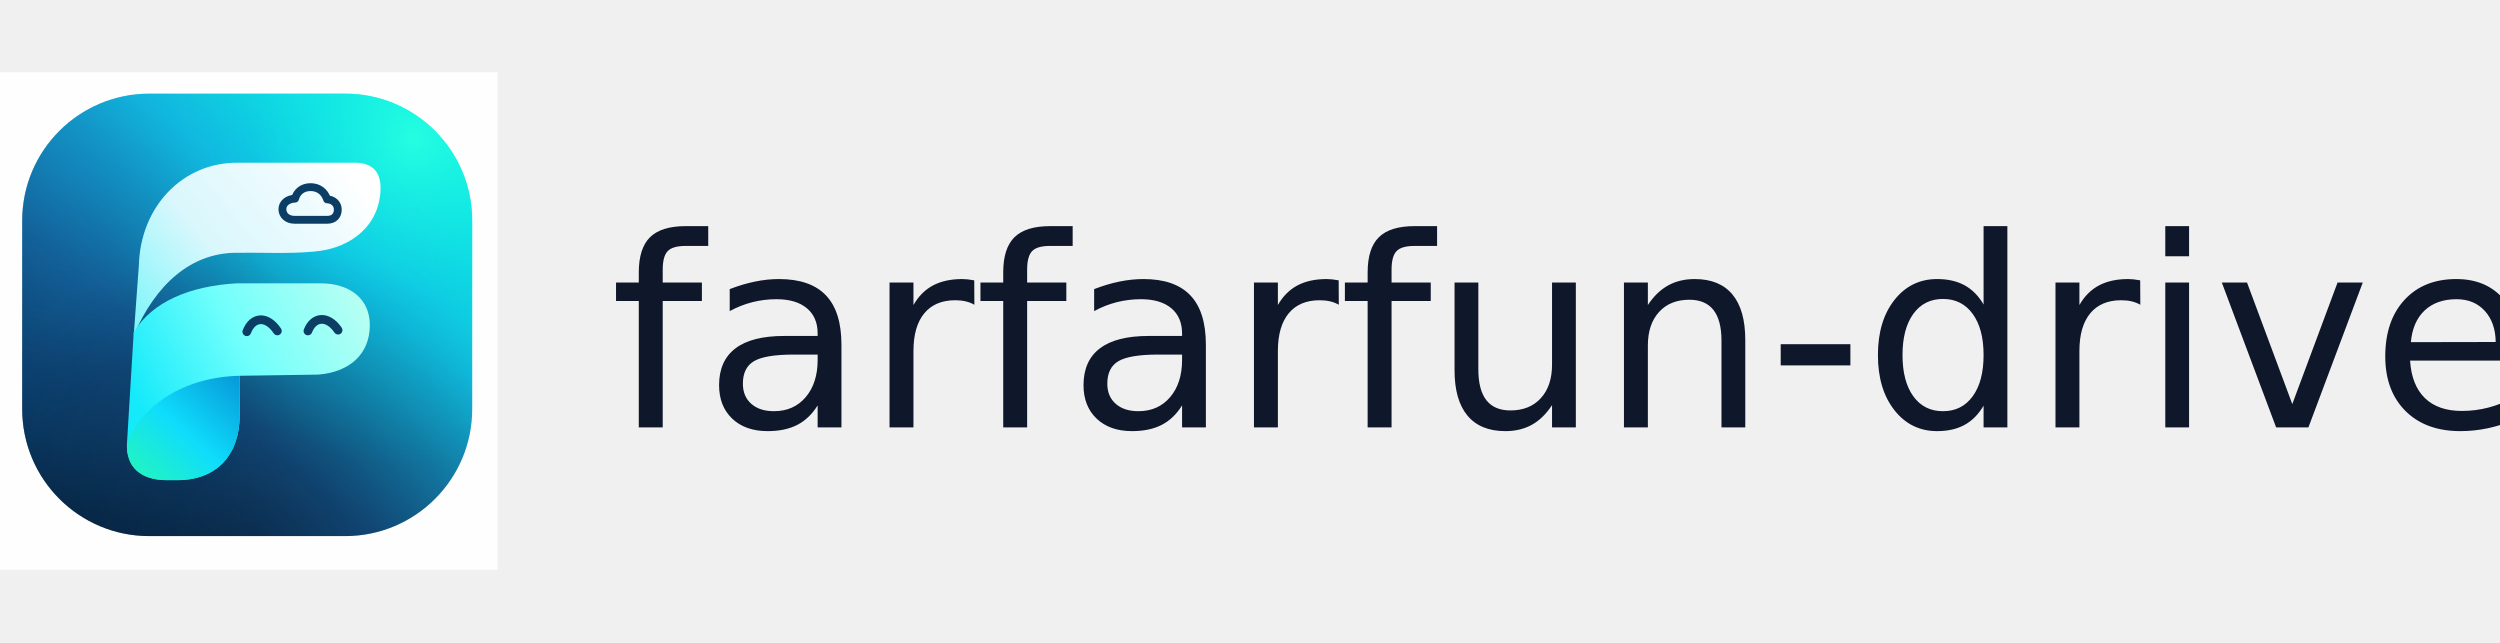
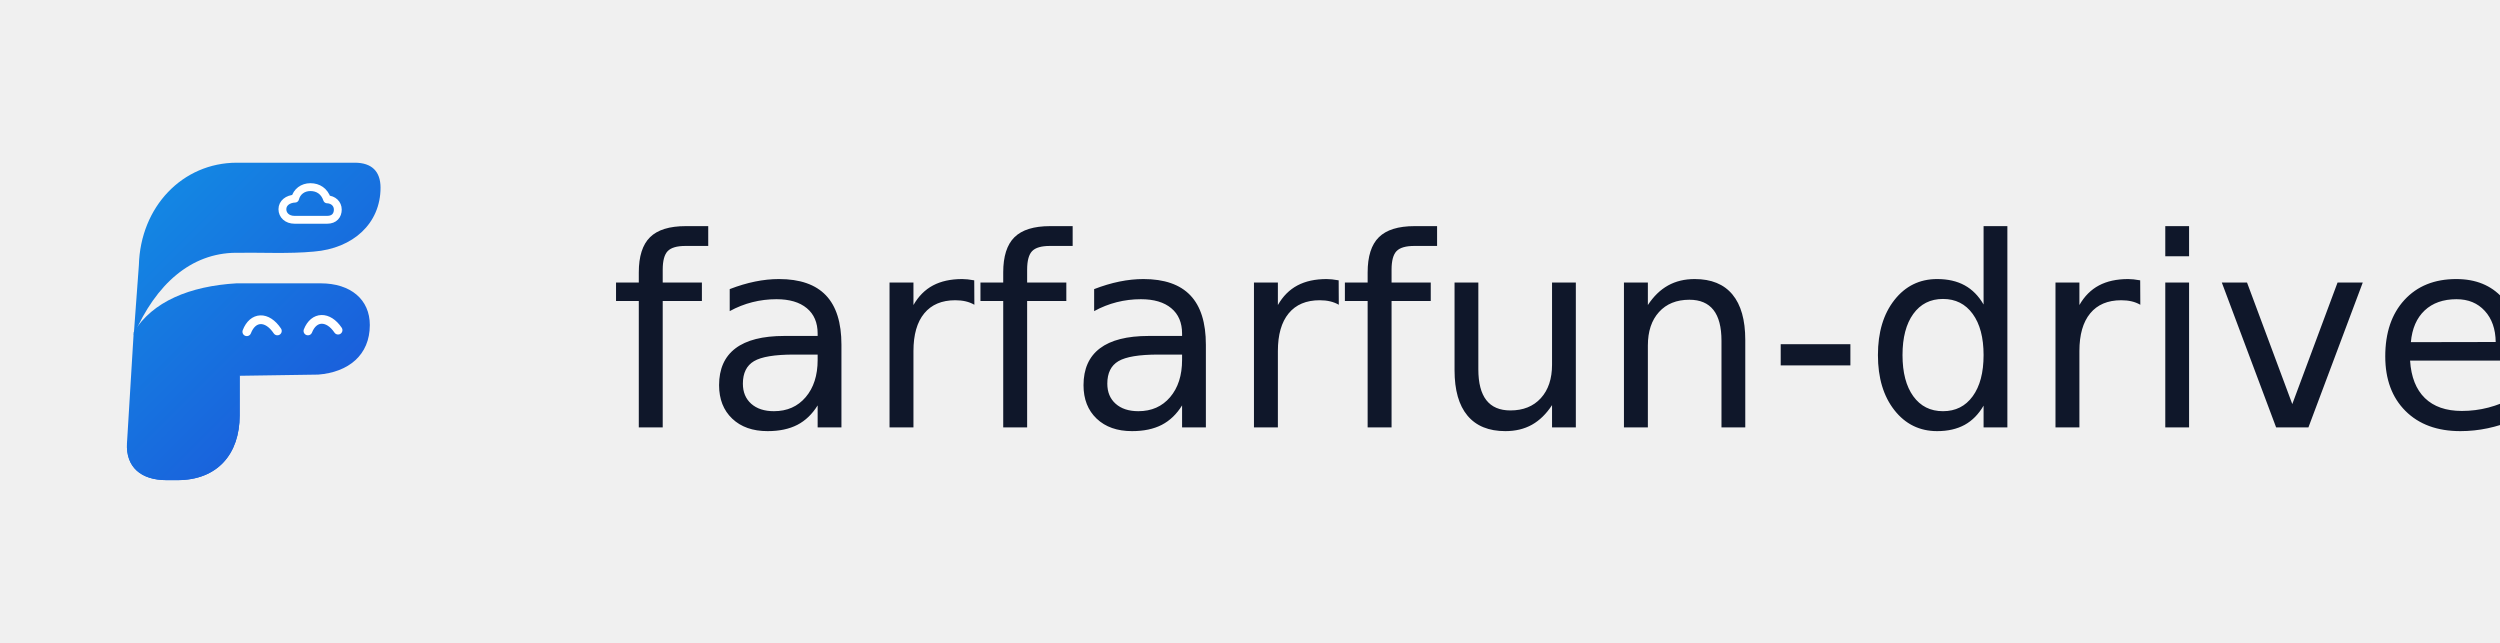
<svg xmlns="http://www.w3.org/2000/svg" viewBox="0 0 1246 320" width="1246" height="320" role="img" aria-label="farfarfun-drive">
  <defs>
    <linearGradient id="g" x1="0" y1="0" x2="1024" y2="1024" gradientUnits="userSpaceOnUse">
      <stop offset="0" stop-color="#0EA5E9" />
      <stop offset="1" stop-color="#1D4ED8" />
    </linearGradient>
  </defs>
  <g transform="translate(0,36.0) scale(0.2421875)">
-     <svg viewBox="0 0 1254 1254" width="1024" height="1024" role="img" aria-label="farfarfun-drive logo">
-       <defs>
-         <linearGradient id="background" x1="130" y1="1100" x2="1010" y2="90" gradientUnits="userSpaceOnUse">
-           <stop offset="0" stop-color="#051d34" />
-           <stop offset=".36" stop-color="#155489" />
-           <stop offset=".7" stop-color="#12b8dc" />
-           <stop offset="1" stop-color="#10fadd" />
-         </linearGradient>
-         <radialGradient id="sky" cx="1040" cy="170" r="820" gradientUnits="userSpaceOnUse">
-           <stop offset="0" stop-color="#26ffe1" stop-opacity=".92" />
-           <stop offset=".5" stop-color="#08d3ee" stop-opacity=".32" />
-           <stop offset="1" stop-color="#08d3ee" stop-opacity="0" />
-         </radialGradient>
-         <radialGradient id="left-shade" cx="60" cy="770" r="690" gradientUnits="userSpaceOnUse">
-           <stop offset="0" stop-color="#0c4b83" stop-opacity=".55" />
-           <stop offset="1" stop-color="#0c4b83" stop-opacity="0" />
-         </radialGradient>
-         <radialGradient id="left-blue" cx="190" cy="240" r="520" gradientUnits="userSpaceOnUse">
-           <stop offset="0" stop-color="#139bdd" stop-opacity=".35" />
-           <stop offset="1" stop-color="#139bdd" stop-opacity="0" />
-         </radialGradient>
-         <radialGradient id="bottom-shade" cx="640" cy="1200" r="780" gradientUnits="userSpaceOnUse">
-           <stop offset="0" stop-color="#05162c" stop-opacity=".4" />
-           <stop offset="1" stop-color="#05162c" stop-opacity="0" />
-         </radialGradient>
-         <linearGradient id="upper" x1="324" y1="647" x2="843" y2="205" gradientUnits="userSpaceOnUse">
-           <stop offset="0" stop-color="#78f6fb" />
-           <stop offset=".43" stop-color="#d9f7fc" />
-           <stop offset=".8" stop-color="#eefbfe" />
-           <stop offset="1" stop-color="#ffffff" />
-         </linearGradient>
-         <linearGradient id="face" x1="332" y1="805" x2="907" y2="507" gradientUnits="userSpaceOnUse">
-           <stop offset="0" stop-color="#15eafa" />
-           <stop offset=".47" stop-color="#72fffc" />
-           <stop offset="1" stop-color="#bdfff2" />
-         </linearGradient>
-         <linearGradient id="foot" x1="337" y1="1020" x2="591" y2="744" gradientUnits="userSpaceOnUse">
-           <stop offset="0" stop-color="#23f5be" />
-           <stop offset=".45" stop-color="#0fddfc" />
-           <stop offset="1" stop-color="#0696d7" />
-         </linearGradient>
-         <clipPath id="tile">
-           <rect x="56" y="54" width="1134" height="1115" rx="320" />
-         </clipPath>
-       </defs>
-       <rect width="1254" height="1254" fill="#fefefe" />
-       <g clip-path="url(#tile)">
-         <rect x="56" y="54" width="1134" height="1115" fill="url(#background)" />
-         <rect x="56" y="54" width="1134" height="1115" fill="url(#sky)" />
-         <rect x="56" y="54" width="1134" height="1115" fill="url(#left-shade)" />
-         <rect x="56" y="54" width="1134" height="1115" fill="url(#left-blue)" />
-         <rect x="56" y="54" width="1134" height="1115" fill="url(#bottom-shade)" />
-       </g>
-       <path id="upper-shape" fill="url(#upper)" d="M 350 486 C 354 339 460 228 597 228 H 894 C 937 228 959 250 959 291 C 959 381 890 444 791 452 C 727 458 659 454 594 455 C 482 456 393 533 337 663 Z" />
-       <path id="face-shape" fill="url(#face)" d="M 337 655 C 384 578 478 539 596 532 H 808 C 884 532 932 573 932 637 C 932 713 878 756 802 762 L 604 765 V 865 C 604 962 548 1028 447 1028 H 420 C 355 1028 317 995 320 935 Z" />
-       <path id="foot-shape" fill="url(#foot)" d="M 320 935 C 357 840 463 768 604 765 V 865 C 604 962 548 1028 447 1028 H 420 C 355 1028 317 995 320 935 Z" />
-       <path id="eyes" fill="none" stroke="#0c3e65" stroke-width="22" stroke-linecap="round" d="M 622 654 C 637 615 673 613 699 652 M 776 652 C 791 614 827 613 852 650" />
-       <g transform="translate(780,336) scale(0.23) translate(-512,-512)">
-         <path d="M 348 668 H 706 C 784 668 822 619 822 556 C 822 492 772 446 705 444 C 675 354 606 310 522 310 C 438 310 373 360 354 436 C 273 439 215 486 215 552 C 215 617 267 668 348 668 Z" fill="none" stroke="#0c3e65" stroke-width="86" stroke-linecap="round" stroke-linejoin="round" />
-       </g>
-     </svg>
+     <g transform="scale(0.8165869)">
+       <path fill="url(#g)" d="M 350 486 C 354 339 460 228 597 228 H 894 C 937 228 959 250 959 291 C 959 381 890 444 791 452 C 727 458 659 454 594 455 C 482 456 393 533 337 663 Z" />
+       <path fill="url(#g)" d="M 337 655 C 384 578 478 539 596 532 H 808 C 884 532 932 573 932 637 C 932 713 878 756 802 762 L 604 765 V 865 C 604 962 548 1028 447 1028 H 420 C 355 1028 317 995 320 935 Z" />
+       <path fill="url(#g)" d="M 320 935 C 357 840 463 768 604 765 V 865 C 604 962 548 1028 447 1028 H 420 C 355 1028 317 995 320 935 Z" />
+       <path fill="none" stroke="#FFFFFF" stroke-width="22" stroke-linecap="round" d="M 622 654 C 637 615 673 613 699 652 M 776 652 C 791 614 827 613 852 650" />
+     </g>
+     <g transform="scale(0.8165869) translate(780,336) scale(0.23) translate(-512,-512)">
+       <path d="M 348 668 H 706 C 784 668 822 619 822 556 C 822 492 772 446 705 444 C 675 354 606 310 522 310 C 438 310 373 360 354 436 C 273 439 215 486 215 552 C 215 617 267 668 348 668 Z" fill="none" stroke="#FFFFFF" stroke-width="86" stroke-linecap="round" stroke-linejoin="round" />
+     </g>
  </g>
  <text x="304" y="213.0" font-family="'Noto Sans SC','Source Sans 3','DejaVu Sans',sans-serif" font-size="132" font-weight="500" fill="#0F172A">farfarfun-drive</text>
</svg>
